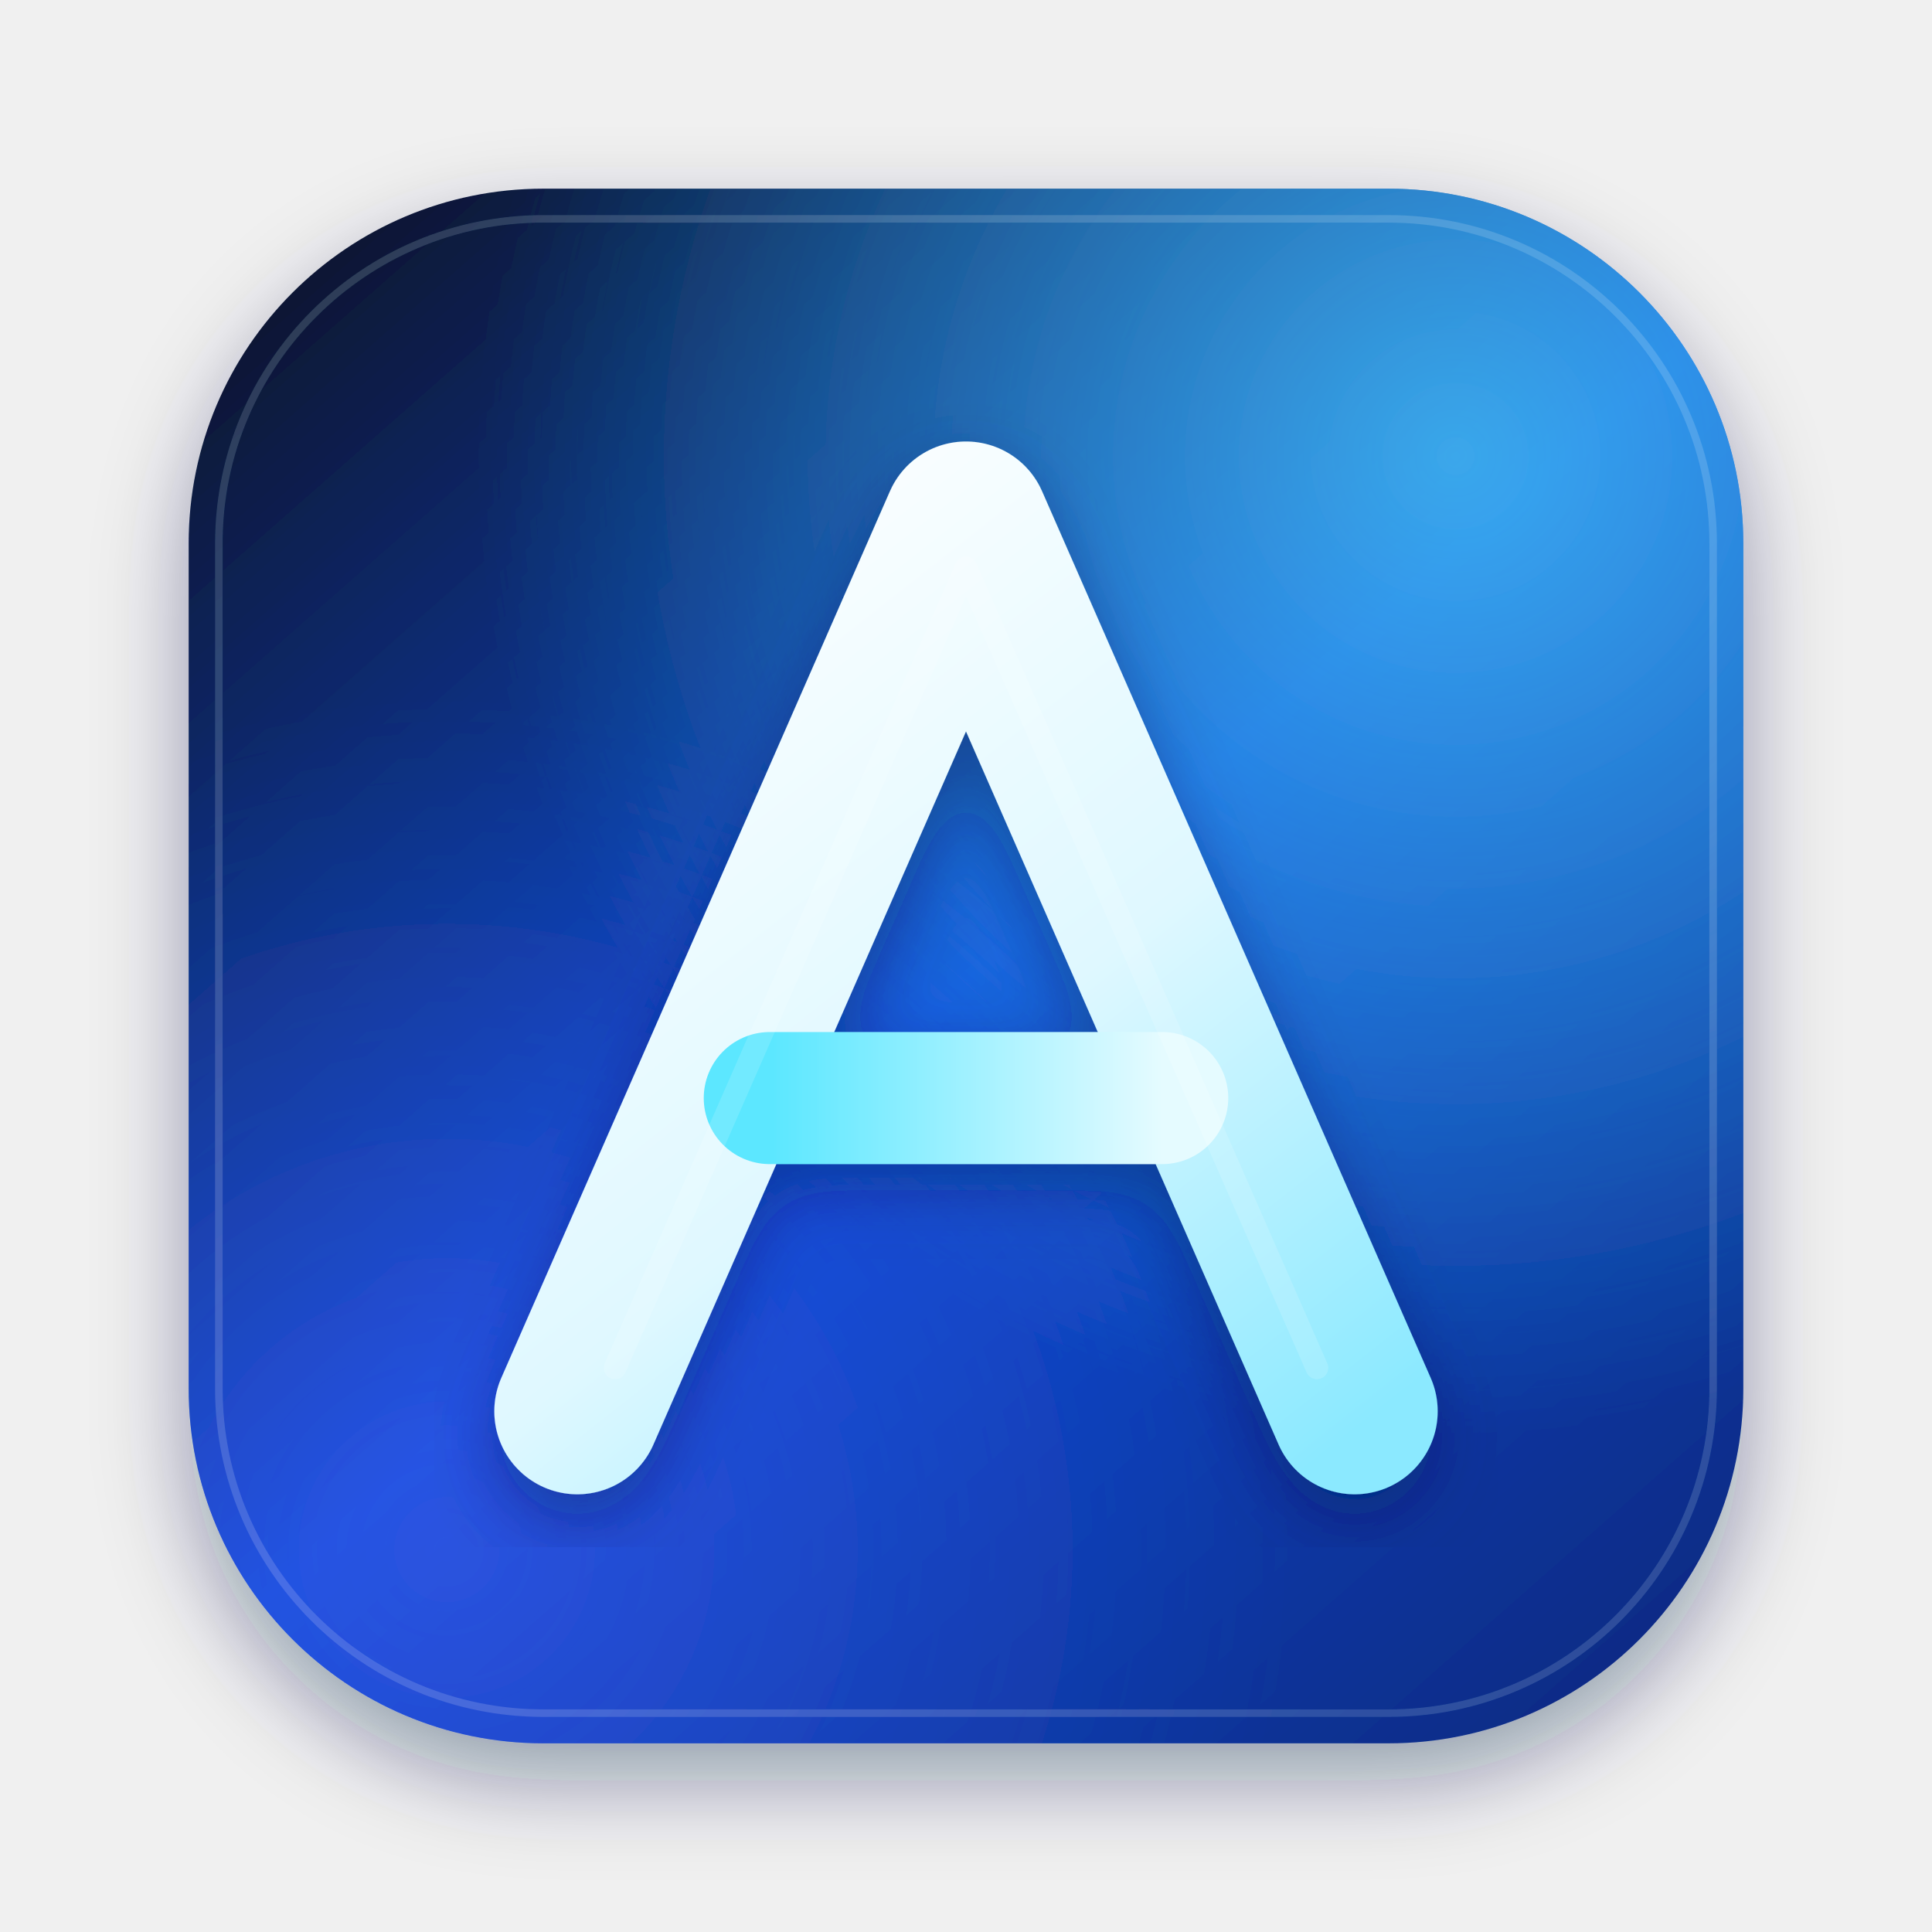
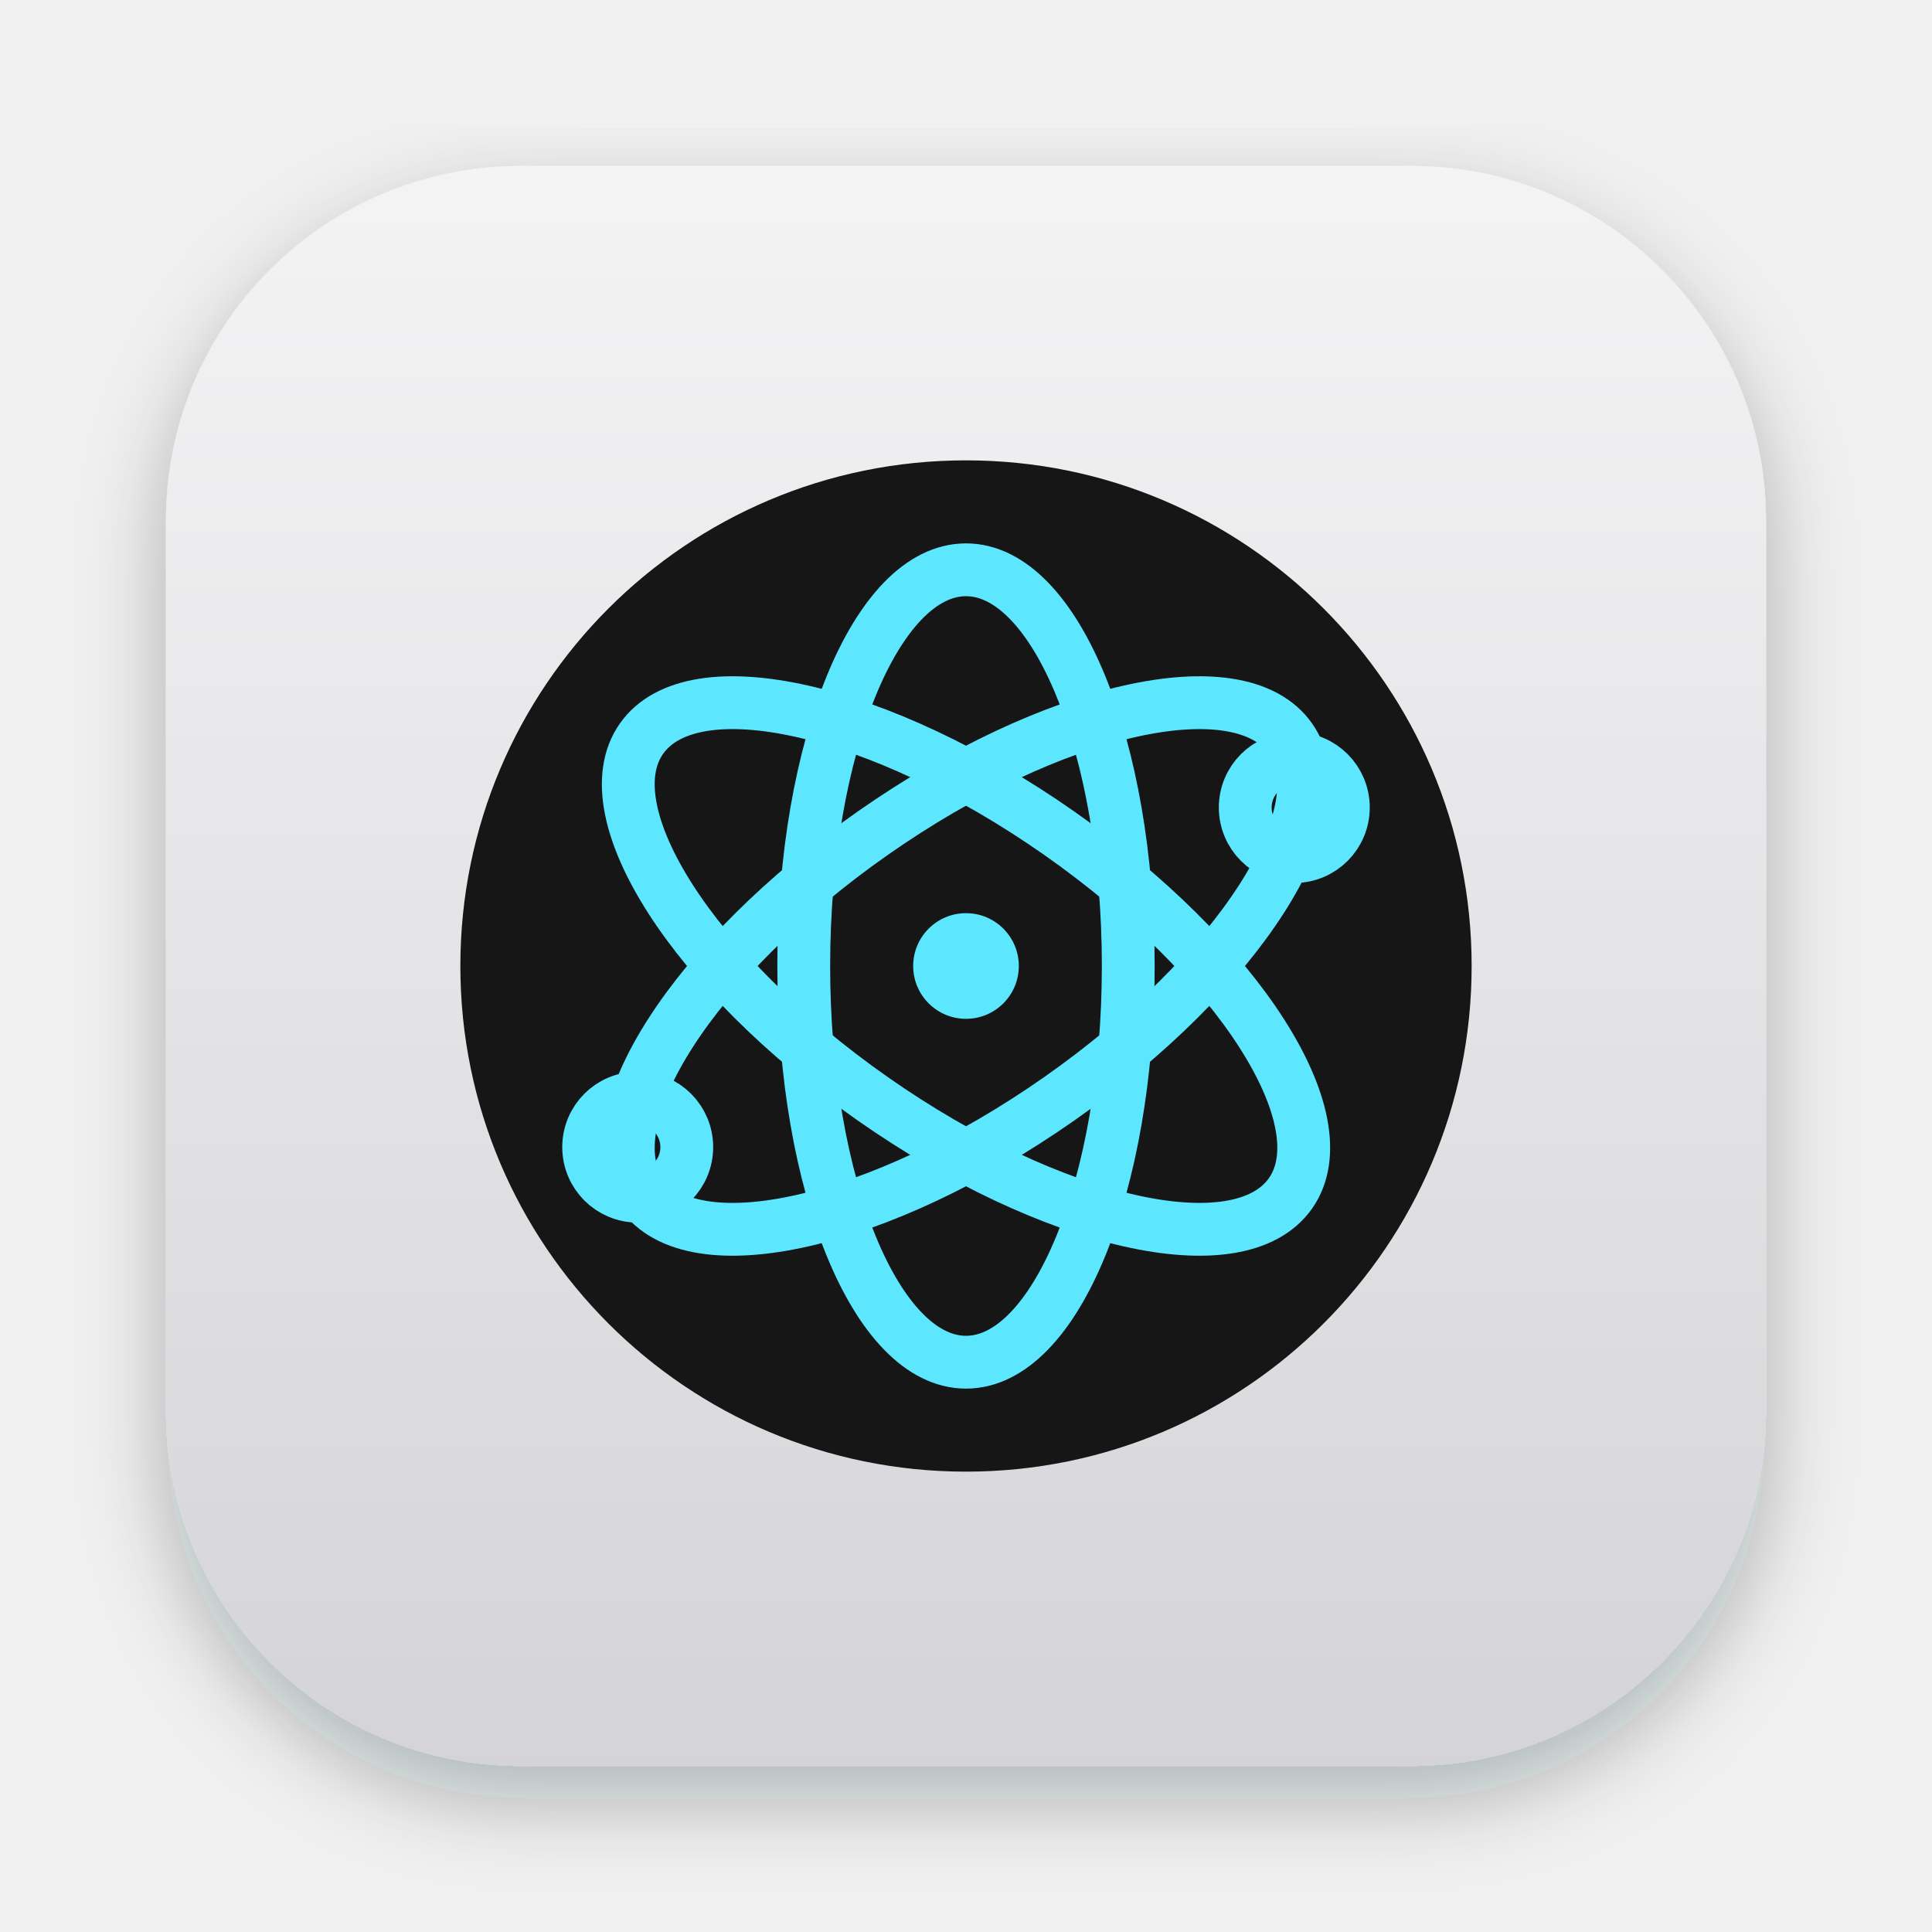
<svg xmlns="http://www.w3.org/2000/svg" width="1024" height="1024" viewBox="0 0 1024 1024" fill="none">
  <defs>
-     <linearGradient id="azure" x1="165" y1="125" x2="860" y2="915" gradientUnits="userSpaceOnUse">
-       <stop stop-color="#07152F" />
-       <stop offset="0.5" stop-color="#0A4BD6" />
-       <stop offset="1" stop-color="#082A82" />
+     <linearGradient id="plate" x1="512" y1="80" x2="512" y2="944" gradientUnits="userSpaceOnUse">
+       <stop stop-color="#F4F4F5" />
+       <stop offset="1" stop-color="#D4D4D8" />
    </linearGradient>
-     <radialGradient id="cyanGlow" cx="0" cy="0" r="1" gradientUnits="userSpaceOnUse" gradientTransform="translate(770 240) rotate(137) scale(520)">
-       <stop stop-color="#58E2FF" stop-opacity="0.62" />
-       <stop offset="1" stop-color="#58E2FF" stop-opacity="0" />
-     </radialGradient>
-     <radialGradient id="violetGlow" cx="0" cy="0" r="1" gradientUnits="userSpaceOnUse" gradientTransform="translate(238 820) rotate(-45) scale(450)">
-       <stop stop-color="#6967FF" stop-opacity="0.34" />
-       <stop offset="1" stop-color="#6967FF" stop-opacity="0" />
-     </radialGradient>
-     <linearGradient id="mark" x1="332" y1="272" x2="716" y2="760" gradientUnits="userSpaceOnUse">
-       <stop stop-color="white" />
-       <stop offset="0.55" stop-color="#DFF8FF" />
-       <stop offset="1" stop-color="#8BE9FF" />
-     </linearGradient>
-     <linearGradient id="crossbar" x1="408" y1="582" x2="616" y2="582" gradientUnits="userSpaceOnUse">
-       <stop stop-color="#5BE7FF" />
-       <stop offset="1" stop-color="#E5FBFF" />
-     </linearGradient>
-     <filter id="shadow" x="40" y="45" width="944" height="970" filterUnits="userSpaceOnUse">
-       <feDropShadow dx="0" dy="20" stdDeviation="24" flood-color="#071A48" flood-opacity="0.38" />
+     <filter id="shadow" x="40" y="50" width="944" height="960" filterUnits="userSpaceOnUse">
+       <feDropShadow dx="0" dy="18" stdDeviation="22" flood-color="#111827" flood-opacity="0.28" />
    </filter>
-     <filter id="markShadow" x="230" y="200" width="564" height="620" filterUnits="userSpaceOnUse">
-       <feDropShadow dx="0" dy="14" stdDeviation="18" flood-color="#001B59" flood-opacity="0.42" />
-     </filter>
-     <clipPath id="body">
-       <rect x="100" y="100" width="824" height="824" rx="188" />
-     </clipPath>
  </defs>
  <g filter="url(#shadow)">
-     <g clip-path="url(#body)">
-       <rect x="100" y="100" width="824" height="824" rx="188" fill="url(#azure)" />
-       <rect x="100" y="100" width="824" height="824" fill="url(#cyanGlow)" />
-       <rect x="100" y="100" width="824" height="824" fill="url(#violetGlow)" />
-       <g filter="url(#markShadow)">
-         <path d="M306 748L512 278L718 748" stroke="url(#mark)" stroke-width="88" stroke-linecap="round" stroke-linejoin="round" />
-         <path d="M408 582H616" stroke="url(#crossbar)" stroke-width="70" stroke-linecap="round" />
-       </g>
-       <path d="M326 725L512 301L698 725" stroke="white" stroke-opacity="0.14" stroke-width="12" stroke-linecap="round" stroke-linejoin="round" />
-       <rect x="116" y="116" width="792" height="792" rx="172" stroke="white" stroke-opacity="0.16" stroke-width="4" />
+     <rect x="88" y="88" width="848" height="848" rx="188" fill="url(#plate)" />
+     <circle cx="512" cy="512" r="268" fill="#141416" />
+     <g stroke="#5BE7FF" stroke-width="28" fill="none">
+       <ellipse cx="512" cy="512" rx="210" ry="86" transform="rotate(-35 512 512)" />
+       <ellipse cx="512" cy="512" rx="210" ry="86" transform="rotate(35 512 512)" />
+       <ellipse cx="512" cy="512" rx="210" ry="86" transform="rotate(90 512 512)" />
+       <circle cx="686" cy="428" r="26" />
+       <circle cx="338" cy="608" r="26" />
    </g>
+     <circle cx="512" cy="512" r="28" fill="#5BE7FF" />
  </g>
</svg>
